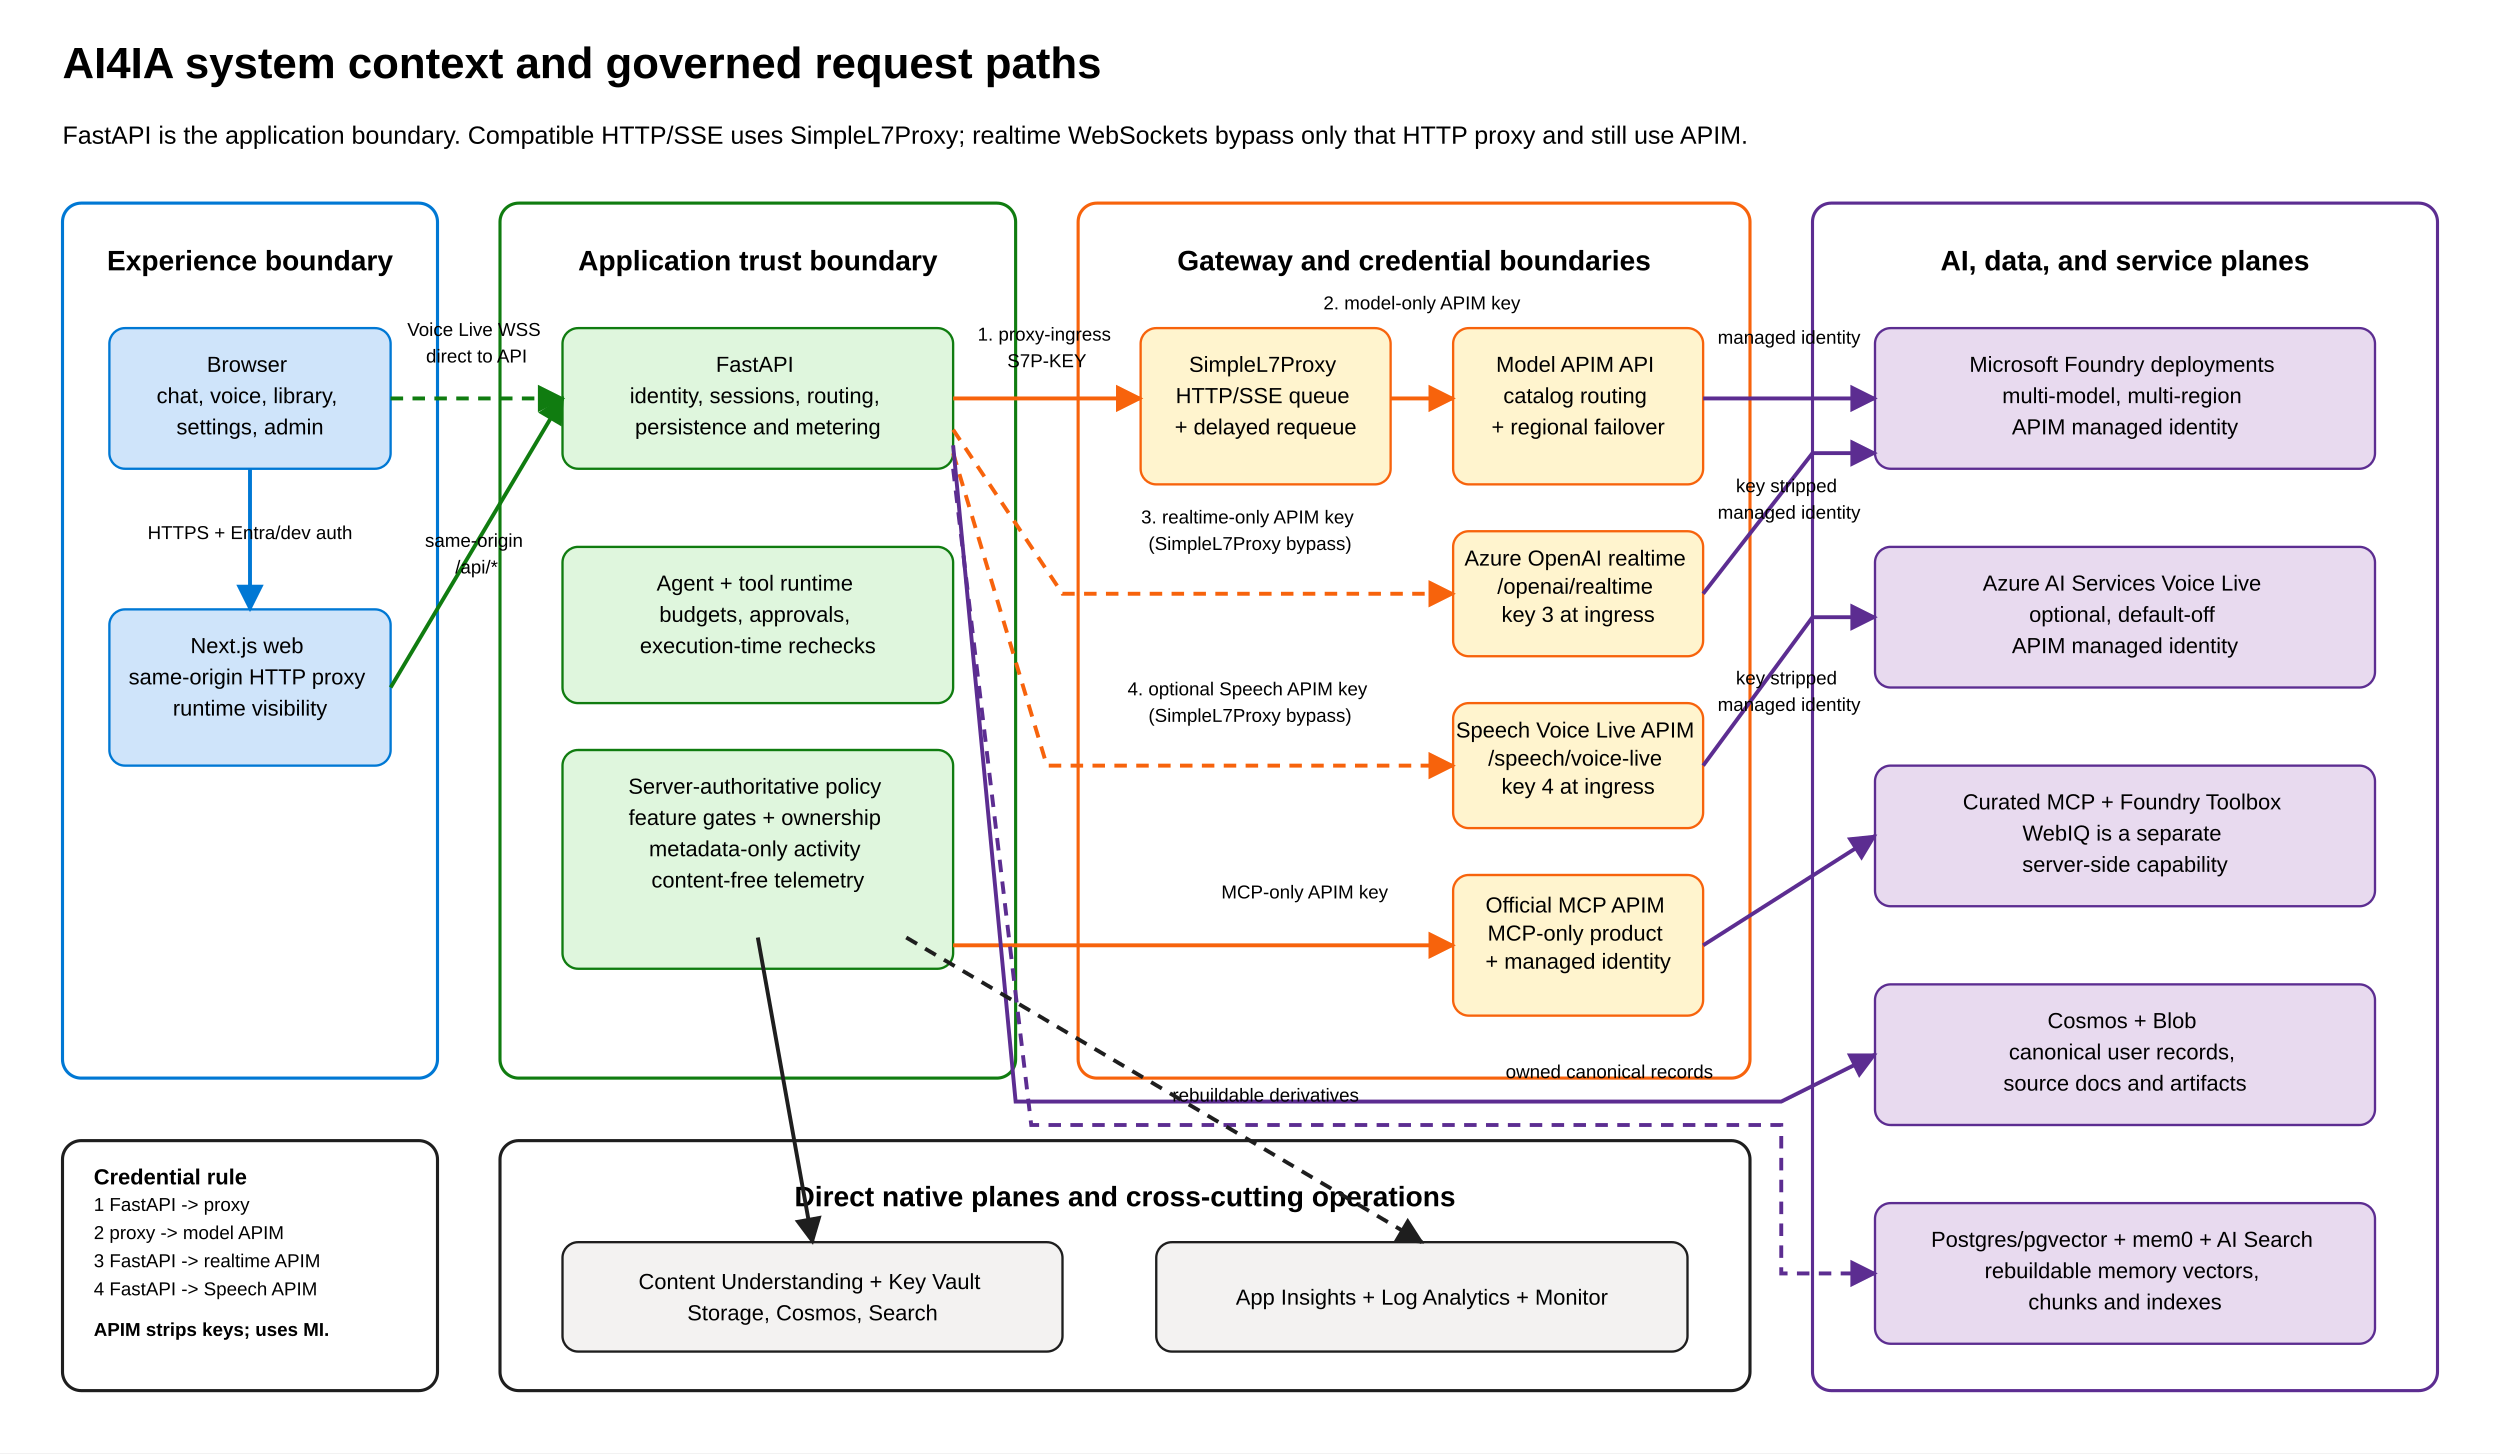
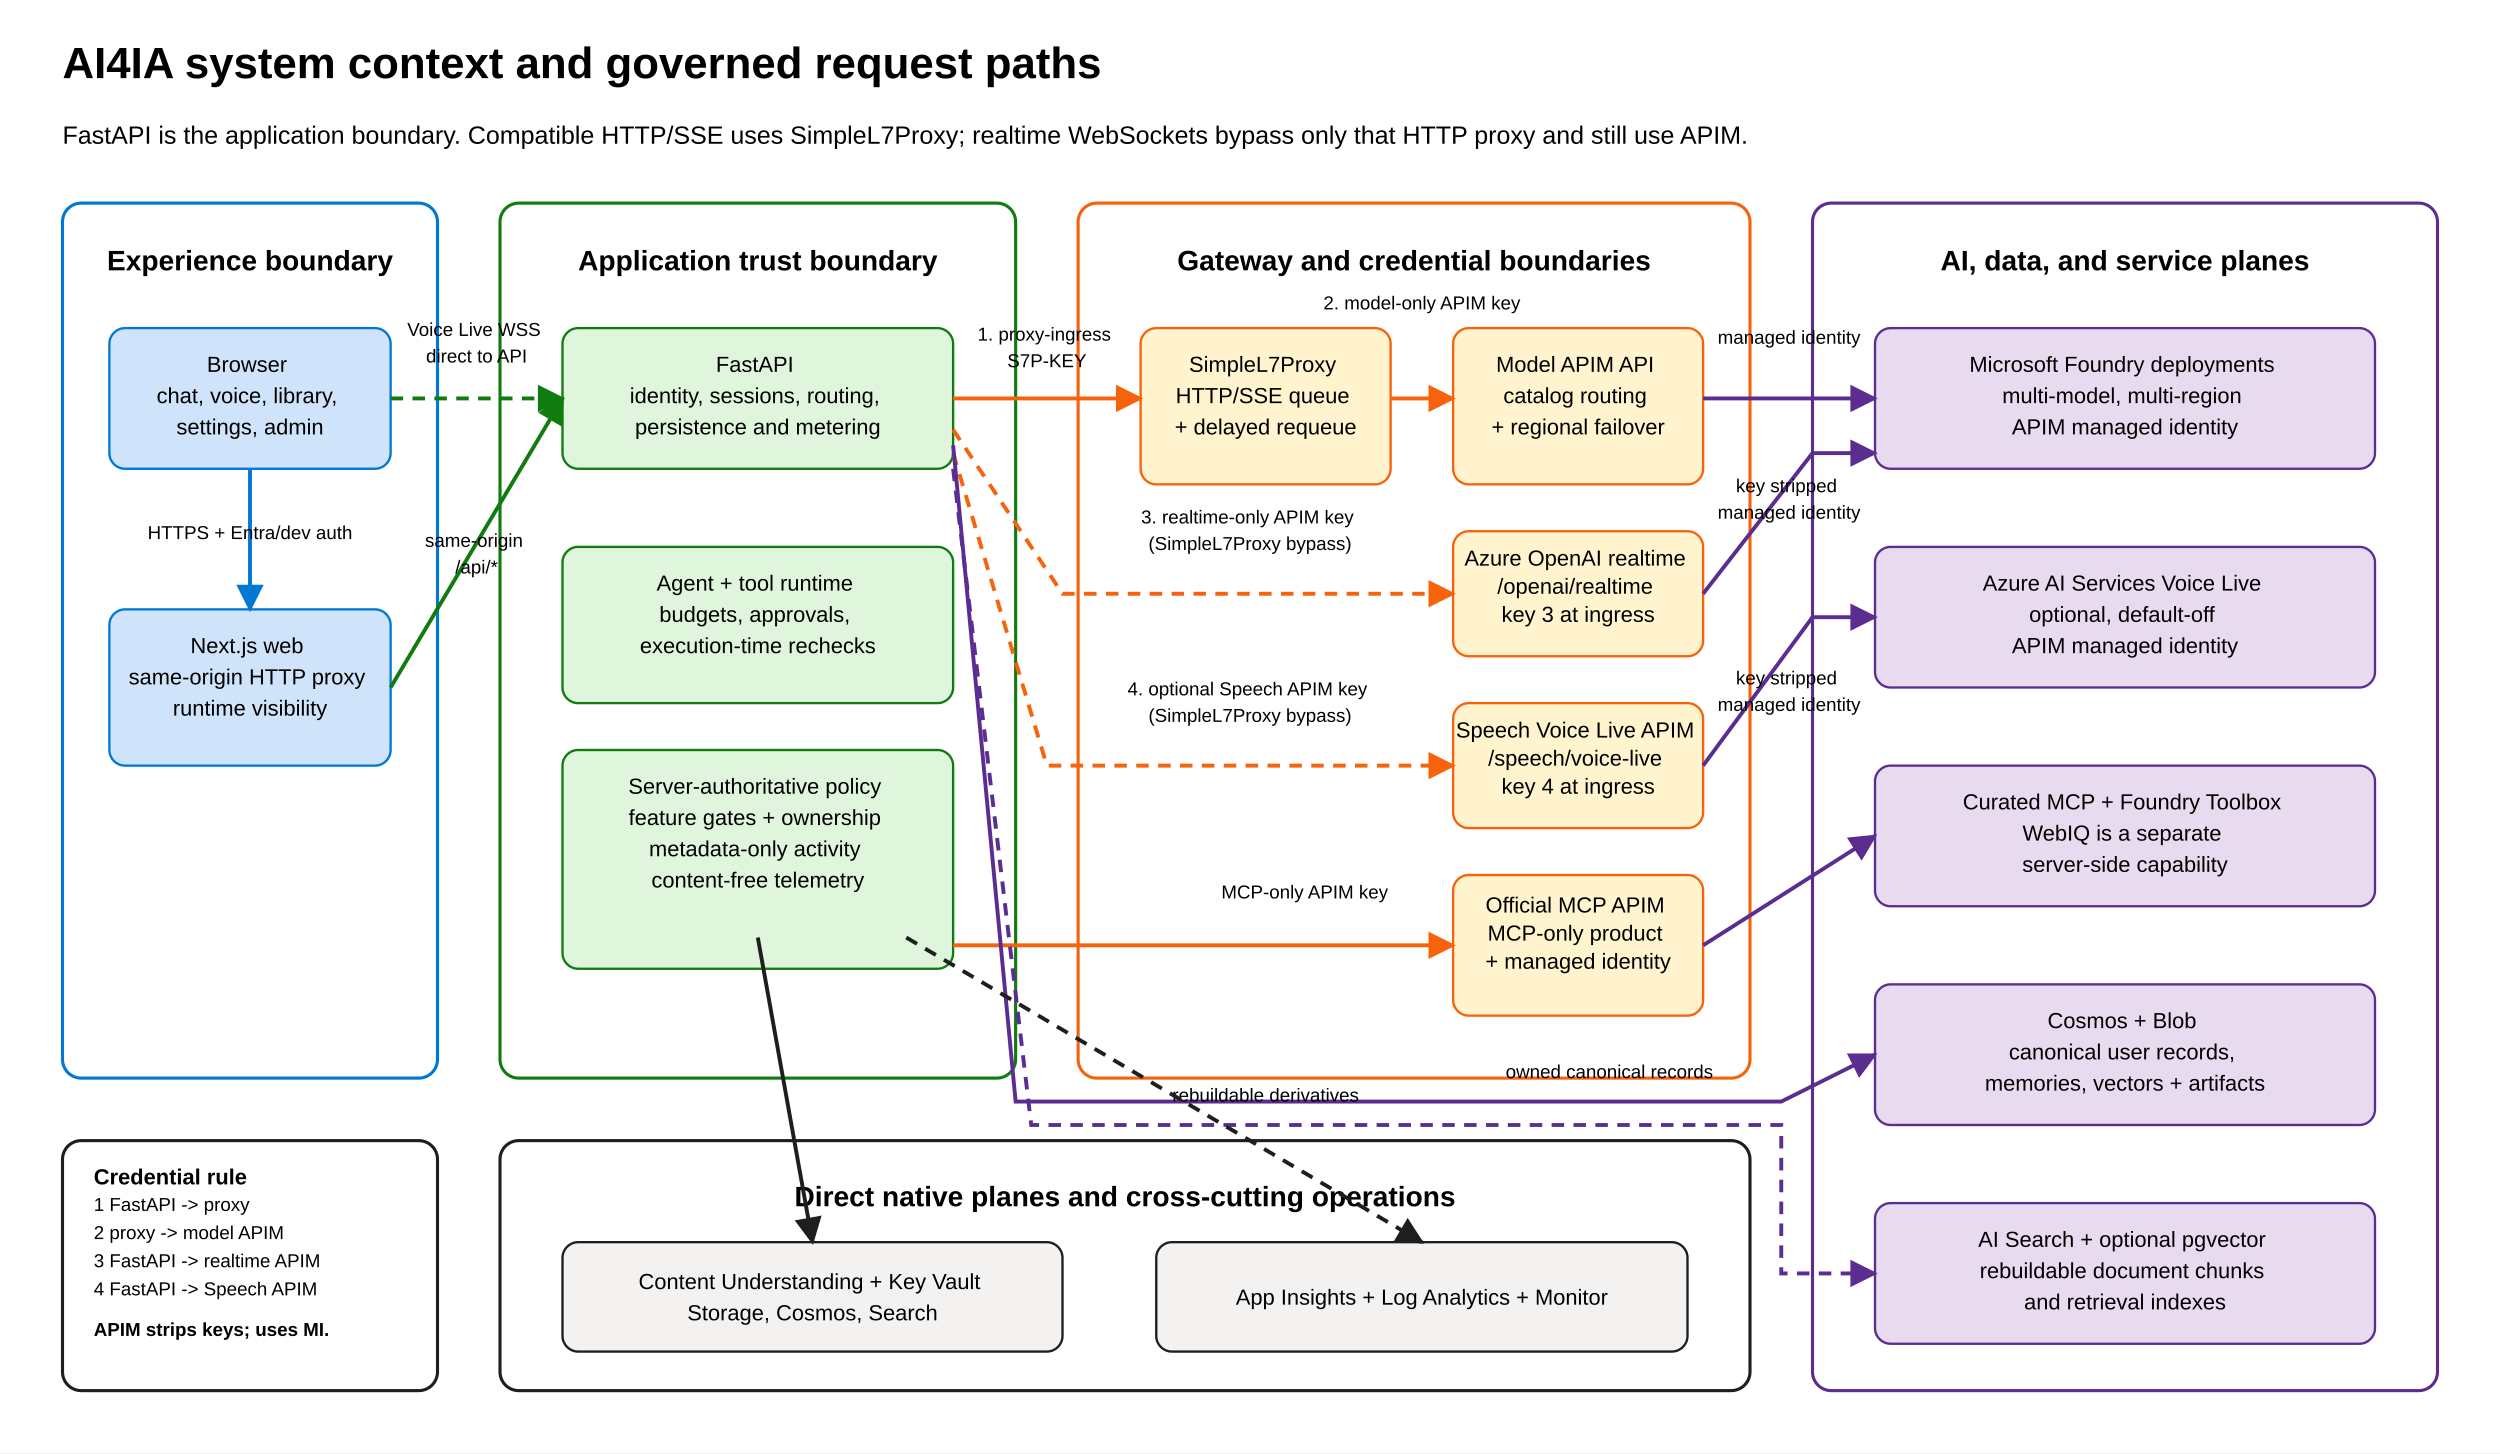
<svg xmlns="http://www.w3.org/2000/svg" width="1600" height="930" viewBox="0 0 1600 930" role="img" aria-labelledby="title desc">
  <defs>
    <marker id="arrow-blue" viewBox="0 0 10 10" refX="9" refY="5" markerWidth="7" markerHeight="7" orient="auto-start-reverse">
      <path d="M 0 0 L 10 5 L 0 10 z" fill="#0078D4" />
    </marker>
    <marker id="arrow-green" viewBox="0 0 10 10" refX="9" refY="5" markerWidth="7" markerHeight="7" orient="auto-start-reverse">
      <path d="M 0 0 L 10 5 L 0 10 z" fill="#107C10" />
    </marker>
    <marker id="arrow-orange" viewBox="0 0 10 10" refX="9" refY="5" markerWidth="7" markerHeight="7" orient="auto-start-reverse">
      <path d="M 0 0 L 10 5 L 0 10 z" fill="#F7630C" />
    </marker>
    <marker id="arrow-purple" viewBox="0 0 10 10" refX="9" refY="5" markerWidth="7" markerHeight="7" orient="auto-start-reverse">
      <path d="M 0 0 L 10 5 L 0 10 z" fill="#5C2D91" />
    </marker>
    <marker id="arrow-black" viewBox="0 0 10 10" refX="9" refY="5" markerWidth="7" markerHeight="7" orient="auto-start-reverse">
      <path d="M 0 0 L 10 5 L 0 10 z" fill="#1E1E1E" />
    </marker>
    <style>
      text { fill: #000000; font-family: "Segoe UI", Arial, sans-serif; }
      .title { font-size: 28px; font-weight: 600; }
      .subtitle { font-size: 16px; }
      .section { font-size: 18px; font-weight: 600; text-anchor: middle; }
      .box { font-size: 14px; text-anchor: middle; }
      .label { font-size: 12px; text-anchor: middle; }
      .container { fill: none; stroke-width: 2; rx: 12; }
      .leaf { stroke-width: 1.5; rx: 10; }
      .flow { fill: none; stroke-width: 2.5; }
    </style>
  </defs>
  <rect width="1600" height="930" fill="#ffffff" />
  <text class="title" x="40" y="50">AI4IA system context and governed request paths</text>
  <text class="subtitle" x="40" y="92">FastAPI is the application boundary. Compatible HTTP/SSE uses SimpleL7Proxy; realtime WebSockets bypass only that HTTP proxy and still use APIM.</text>
  <rect class="container" x="40" y="130" width="240" height="560" stroke="#0078D4" />
  <text class="section" x="160" y="173">Experience boundary</text>
  <rect class="leaf" x="70" y="210" width="180" height="90" stroke="#0078D4" fill="#CFE4FA" />
  <text class="box" x="160" y="238">
    <tspan x="160">Browser</tspan>
    <tspan x="160" dy="20">chat, voice, library,</tspan>
    <tspan x="160" dy="20">settings, admin</tspan>
  </text>
  <rect class="leaf" x="70" y="390" width="180" height="100" stroke="#0078D4" fill="#CFE4FA" />
  <text class="box" x="160" y="418">
    <tspan x="160">Next.js web</tspan>
    <tspan x="160" dy="20">same-origin HTTP proxy</tspan>
    <tspan x="160" dy="20">runtime visibility</tspan>
  </text>
  <rect class="container" x="320" y="130" width="330" height="560" stroke="#107C10" />
  <text class="section" x="485" y="173">Application trust boundary</text>
  <rect class="leaf" x="360" y="210" width="250" height="90" stroke="#107C10" fill="#DFF6DD" />
  <text class="box" x="485" y="238">
    <tspan x="485">FastAPI</tspan>
    <tspan x="485" dy="20">identity, sessions, routing,</tspan>
    <tspan x="485" dy="20">persistence and metering</tspan>
  </text>
  <rect class="leaf" x="360" y="350" width="250" height="100" stroke="#107C10" fill="#DFF6DD" />
  <text class="box" x="485" y="378">
    <tspan x="485">Agent + tool runtime</tspan>
    <tspan x="485" dy="20">budgets, approvals,</tspan>
    <tspan x="485" dy="20">execution-time rechecks</tspan>
  </text>
  <rect class="leaf" x="360" y="480" width="250" height="140" stroke="#107C10" fill="#DFF6DD" />
  <text class="box" x="485" y="508">
    <tspan x="485">Server-authoritative policy</tspan>
    <tspan x="485" dy="20">feature gates + ownership</tspan>
    <tspan x="485" dy="20">metadata-only activity</tspan>
    <tspan x="485" dy="20">content-free telemetry</tspan>
  </text>
  <rect class="container" x="690" y="130" width="430" height="560" stroke="#F7630C" />
  <text class="section" x="905" y="173">Gateway and credential boundaries</text>
  <rect class="leaf" x="730" y="210" width="160" height="100" stroke="#F7630C" fill="#FFF4CE" />
  <text class="box" x="810" y="238">
    <tspan x="810">SimpleL7Proxy</tspan>
    <tspan x="810" dy="20">HTTP/SSE queue</tspan>
    <tspan x="810" dy="20">+ delayed requeue</tspan>
  </text>
  <rect class="leaf" x="930" y="210" width="160" height="100" stroke="#F7630C" fill="#FFF4CE" />
  <text class="box" x="1010" y="238">
    <tspan x="1010">Model APIM API</tspan>
    <tspan x="1010" dy="20">catalog routing</tspan>
    <tspan x="1010" dy="20">+ regional failover</tspan>
  </text>
  <rect class="leaf" x="930" y="340" width="160" height="80" stroke="#F7630C" fill="#FFF4CE" />
  <text class="box" x="1010" y="362">
    <tspan x="1010">Azure OpenAI realtime</tspan>
    <tspan x="1010" dy="18">/openai/realtime</tspan>
    <tspan x="1010" dy="18">key 3 at ingress</tspan>
  </text>
  <rect class="leaf" x="930" y="450" width="160" height="80" stroke="#F7630C" fill="#FFF4CE" />
  <text class="box" x="1010" y="472">
    <tspan x="1010">Speech Voice Live APIM</tspan>
    <tspan x="1010" dy="18">/speech/voice-live</tspan>
    <tspan x="1010" dy="18">key 4 at ingress</tspan>
  </text>
  <rect class="leaf" x="930" y="560" width="160" height="90" stroke="#F7630C" fill="#FFF4CE" />
  <text class="box" x="1010" y="584">
    <tspan x="1010">Official MCP APIM</tspan>
    <tspan x="1010" dy="18">MCP-only product</tspan>
    <tspan x="1010" dy="18">+ managed identity</tspan>
  </text>
  <rect class="container" x="1160" y="130" width="400" height="760" stroke="#5C2D91" />
  <text class="section" x="1360" y="173">AI, data, and service planes</text>
  <rect class="leaf" x="1200" y="210" width="320" height="90" stroke="#5C2D91" fill="#E8DAEF" />
  <text class="box" x="1360" y="238">
    <tspan x="1360">Microsoft Foundry deployments</tspan>
    <tspan x="1360" dy="20">multi-model, multi-region</tspan>
    <tspan x="1360" dy="20">APIM managed identity</tspan>
  </text>
  <rect class="leaf" x="1200" y="350" width="320" height="90" stroke="#5C2D91" fill="#E8DAEF" />
  <text class="box" x="1360" y="378">
    <tspan x="1360">Azure AI Services Voice Live</tspan>
    <tspan x="1360" dy="20">optional, default-off</tspan>
    <tspan x="1360" dy="20">APIM managed identity</tspan>
  </text>
  <rect class="leaf" x="1200" y="490" width="320" height="90" stroke="#5C2D91" fill="#E8DAEF" />
  <text class="box" x="1360" y="518">
    <tspan x="1360">Curated MCP + Foundry Toolbox</tspan>
    <tspan x="1360" dy="20">WebIQ is a separate</tspan>
    <tspan x="1360" dy="20">server-side capability</tspan>
  </text>
  <rect class="leaf" x="1200" y="630" width="320" height="90" stroke="#5C2D91" fill="#E8DAEF" />
  <text class="box" x="1360" y="658">
    <tspan x="1360">Cosmos + Blob</tspan>
    <tspan x="1360" dy="20">canonical user records,</tspan>
-     <tspan x="1360" dy="20">source docs and artifacts</tspan>
+     <tspan x="1360" dy="20">memories, vectors + artifacts</tspan>
  </text>
  <rect class="leaf" x="1200" y="770" width="320" height="90" stroke="#5C2D91" fill="#E8DAEF" />
  <text class="box" x="1360" y="798">
-     <tspan x="1360">Postgres/pgvector + mem0 + AI Search</tspan>
-     <tspan x="1360" dy="20">rebuildable memory vectors,</tspan>
-     <tspan x="1360" dy="20">chunks and indexes</tspan>
+     <tspan x="1360">AI Search + optional pgvector</tspan>
+     <tspan x="1360" dy="20">rebuildable document chunks</tspan>
+     <tspan x="1360" dy="20">and retrieval indexes</tspan>
  </text>
  <rect class="container" x="320" y="730" width="800" height="160" stroke="#1E1E1E" />
  <text class="section" x="720" y="772">Direct native planes and cross-cutting operations</text>
  <rect class="leaf" x="360" y="795" width="320" height="70" stroke="#1E1E1E" fill="#F3F2F1" />
  <text class="box" x="520" y="825">
    <tspan x="520">Content Understanding + Key Vault</tspan>
    <tspan x="520" dy="20">Storage, Cosmos, Search</tspan>
  </text>
  <rect class="leaf" x="740" y="795" width="340" height="70" stroke="#1E1E1E" fill="#F3F2F1" />
  <text class="box" x="910" y="835">App Insights + Log Analytics + Monitor</text>
  <path class="flow" d="M160 300 L160 390" stroke="#0078D4" marker-end="url(#arrow-blue)" />
  <text class="label" x="160" y="345">HTTPS + Entra/dev auth</text>
  <path class="flow" d="M250 440 L360 255" stroke="#107C10" marker-end="url(#arrow-green)" />
  <text class="label" x="305" y="350">
    <tspan x="305">same-origin</tspan>
    <tspan x="305" dy="17">/api/*</tspan>
  </text>
  <path class="flow" d="M250 255 L360 255" stroke="#107C10" stroke-dasharray="8 6" marker-end="url(#arrow-green)" />
  <text class="label" x="305" y="215">
    <tspan x="305">Voice Live WSS</tspan>
    <tspan x="305" dy="17">direct to API</tspan>
  </text>
  <path class="flow" d="M610 255 L730 255" stroke="#F7630C" marker-end="url(#arrow-orange)" />
  <text class="label" x="670" y="218">
    <tspan x="670">1. proxy-ingress</tspan>
    <tspan x="670" dy="17">S7P-KEY</tspan>
  </text>
  <path class="flow" d="M890 255 L930 255" stroke="#F7630C" marker-end="url(#arrow-orange)" />
  <text class="label" x="910" y="198">2. model-only APIM key</text>
  <path class="flow" d="M1090 255 L1200 255" stroke="#5C2D91" marker-end="url(#arrow-purple)" />
  <text class="label" x="1145" y="220">managed identity</text>
  <path class="flow" d="M610 275 L680 380 L930 380" stroke="#F7630C" stroke-dasharray="8 6" marker-end="url(#arrow-orange)" />
  <text class="label" x="800" y="335">
    <tspan x="800">3. realtime-only APIM key</tspan>
    <tspan x="800" dy="17">(SimpleL7Proxy bypass)</tspan>
  </text>
  <path class="flow" d="M610 290 L670 490 L930 490" stroke="#F7630C" stroke-dasharray="8 6" marker-end="url(#arrow-orange)" />
  <text class="label" x="800" y="445">
    <tspan x="800">4. optional Speech APIM key</tspan>
    <tspan x="800" dy="17">(SimpleL7Proxy bypass)</tspan>
  </text>
  <path class="flow" d="M1090 380 L1160 290 L1200 290" stroke="#5C2D91" marker-end="url(#arrow-purple)" />
  <text class="label" x="1145" y="315">
    <tspan x="1145">key stripped</tspan>
    <tspan x="1145" dy="17">managed identity</tspan>
  </text>
  <path class="flow" d="M1090 490 L1160 395 L1200 395" stroke="#5C2D91" marker-end="url(#arrow-purple)" />
  <text class="label" x="1145" y="438">
    <tspan x="1145">key stripped</tspan>
    <tspan x="1145" dy="17">managed identity</tspan>
  </text>
  <path class="flow" d="M610 605 L930 605" stroke="#F7630C" marker-end="url(#arrow-orange)" />
  <text class="label" x="835" y="575">MCP-only APIM key</text>
  <path class="flow" d="M1090 605 L1200 535" stroke="#5C2D91" marker-end="url(#arrow-purple)" />
  <path class="flow" d="M610 285 L650 705 L1140 705 L1200 675" stroke="#5C2D91" marker-end="url(#arrow-purple)" />
  <text class="label" x="1030" y="690">owned canonical records</text>
  <path class="flow" d="M610 300 L660 720 L1140 720 L1140 815 L1200 815" stroke="#5C2D91" stroke-dasharray="8 6" marker-end="url(#arrow-purple)" />
  <text class="label" x="810" y="705">rebuildable derivatives</text>
  <path class="flow" d="M485 600 L520 795" stroke="#1E1E1E" marker-end="url(#arrow-black)" />
  <path class="flow" d="M580 600 L910 795" stroke="#1E1E1E" stroke-dasharray="8 6" marker-end="url(#arrow-black)" />
  <rect class="container" x="40" y="730" width="240" height="160" stroke="#1E1E1E" />
  <text x="60" y="758" font-size="14" font-weight="600">Credential rule</text>
  <text x="60" y="775" font-size="12">
    <tspan x="60">1 FastAPI -&gt; proxy</tspan>
    <tspan x="60" dy="18">2 proxy -&gt; model APIM</tspan>
    <tspan x="60" dy="18">3 FastAPI -&gt; realtime APIM</tspan>
    <tspan x="60" dy="18">4 FastAPI -&gt; Speech APIM</tspan>
    <tspan x="60" dy="26" font-weight="600">APIM strips keys; uses MI.</tspan>
  </text>
</svg>
